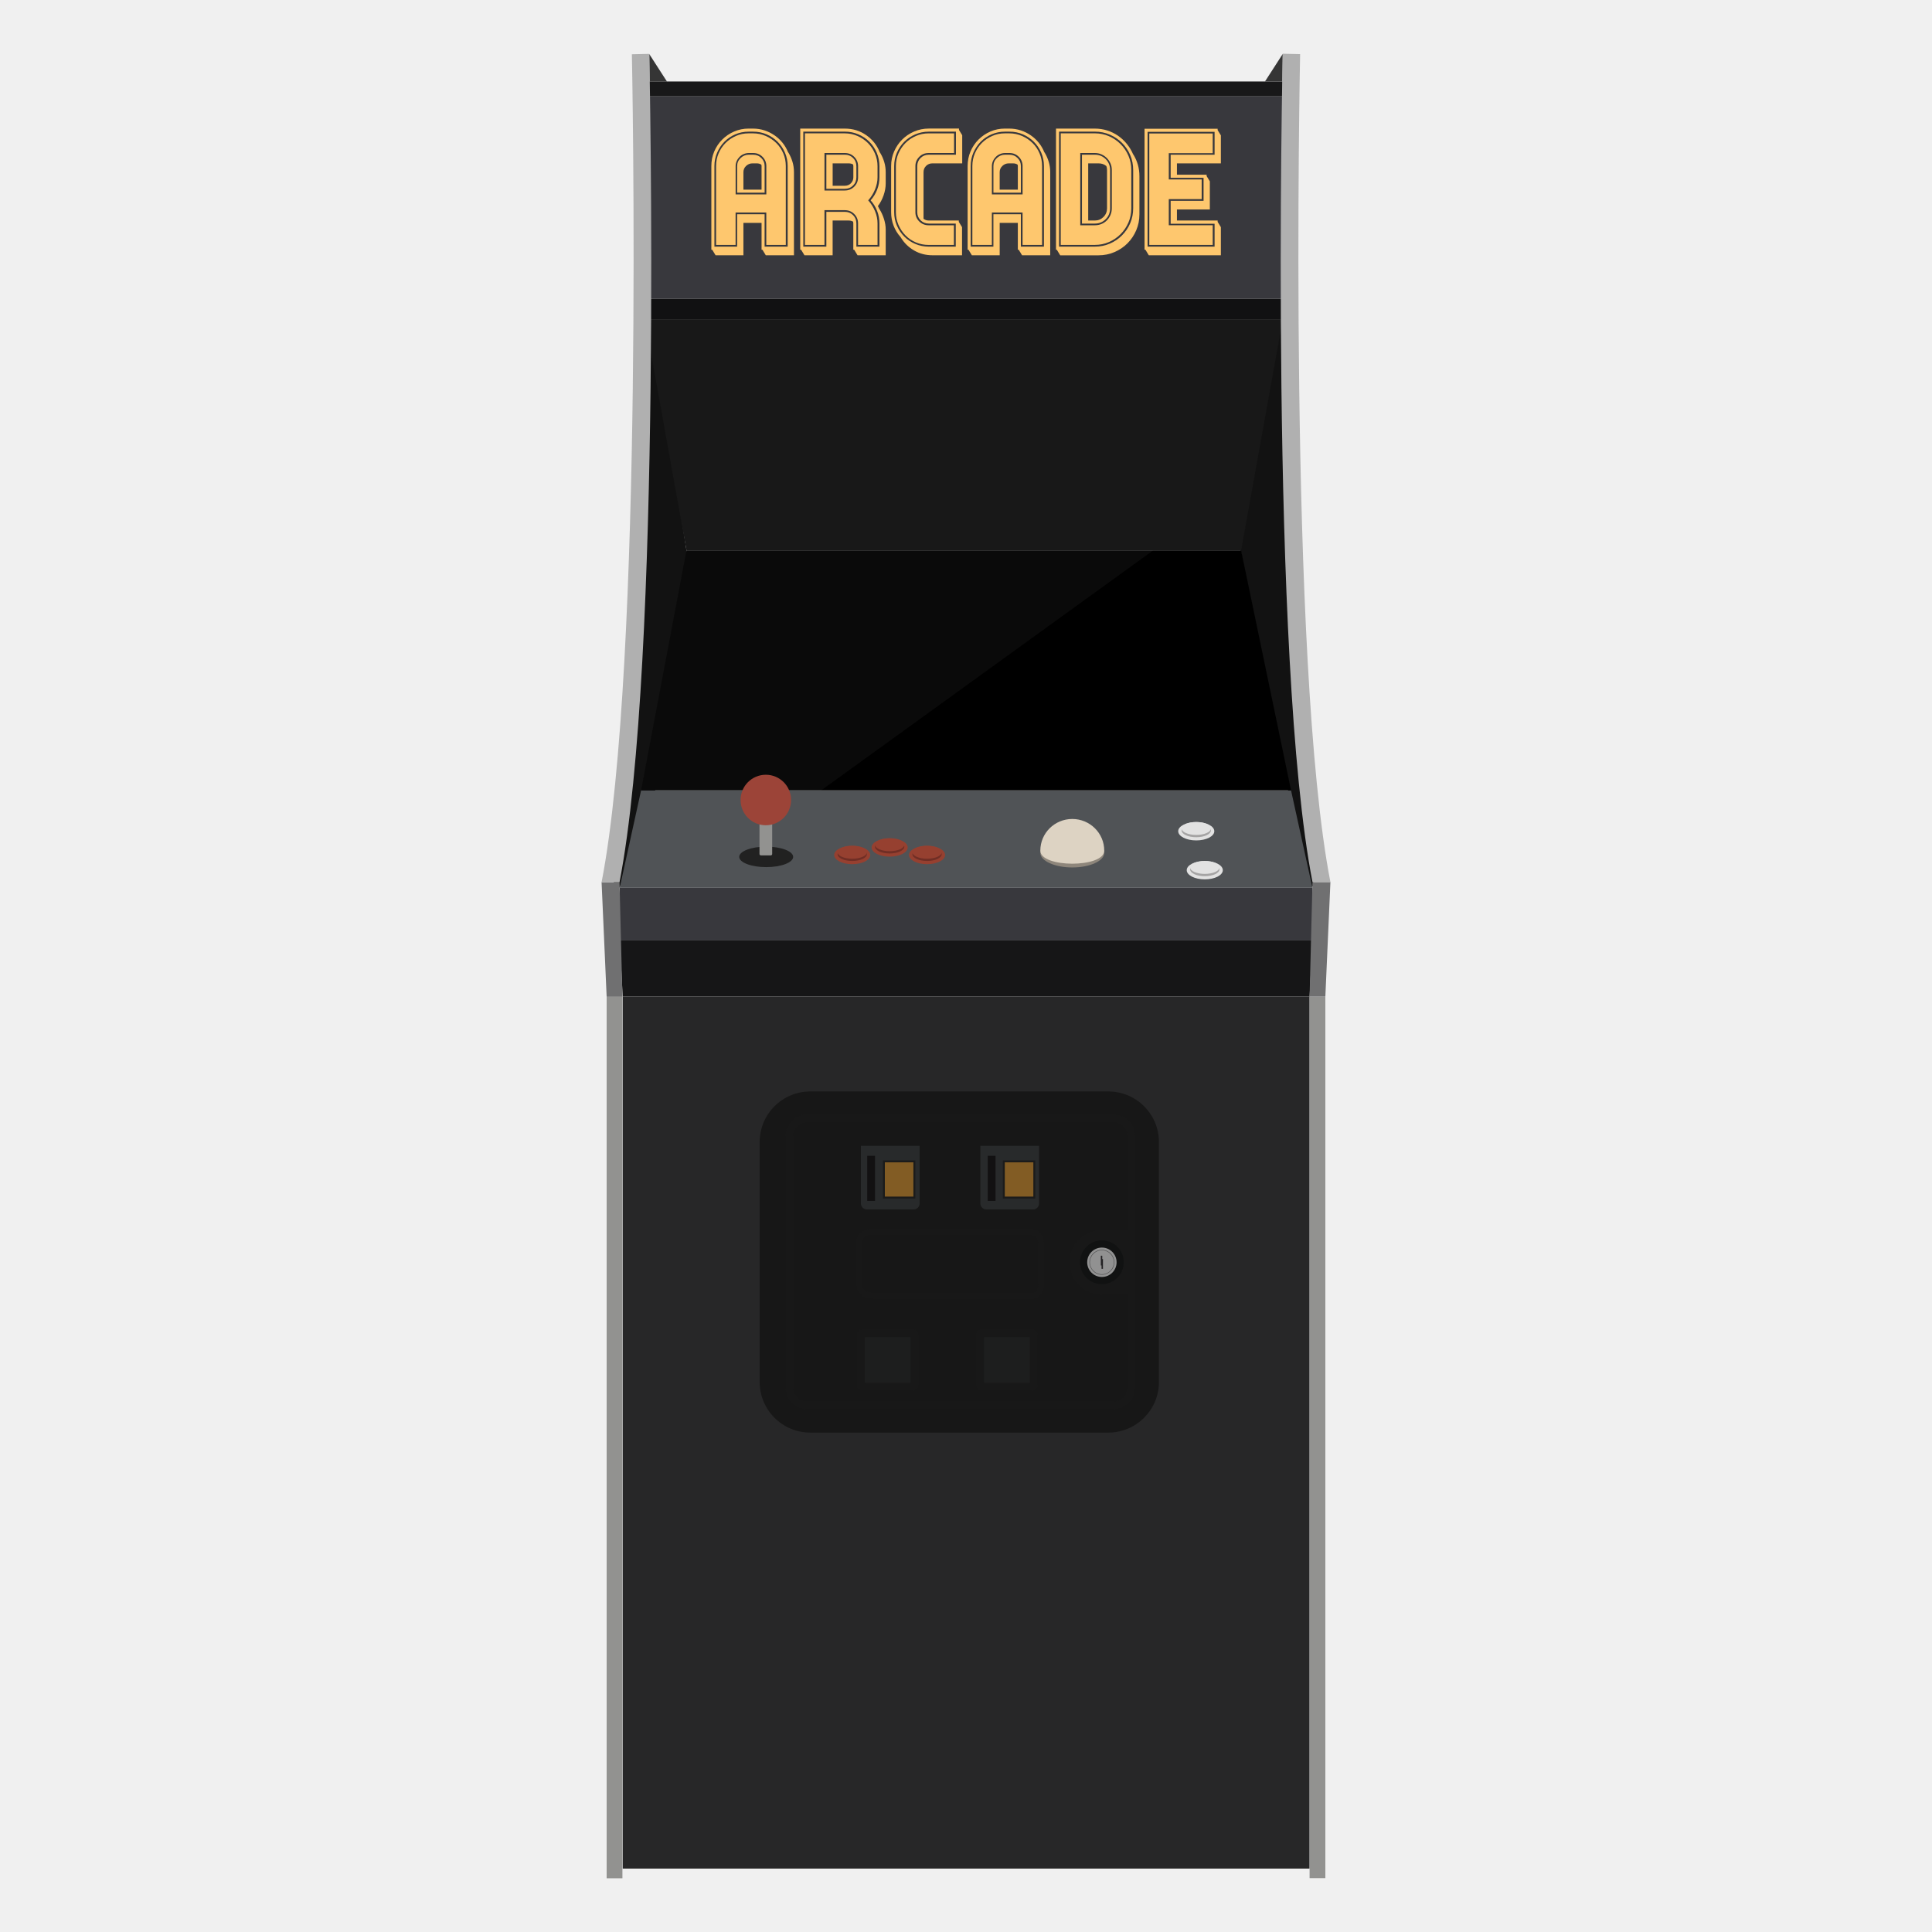
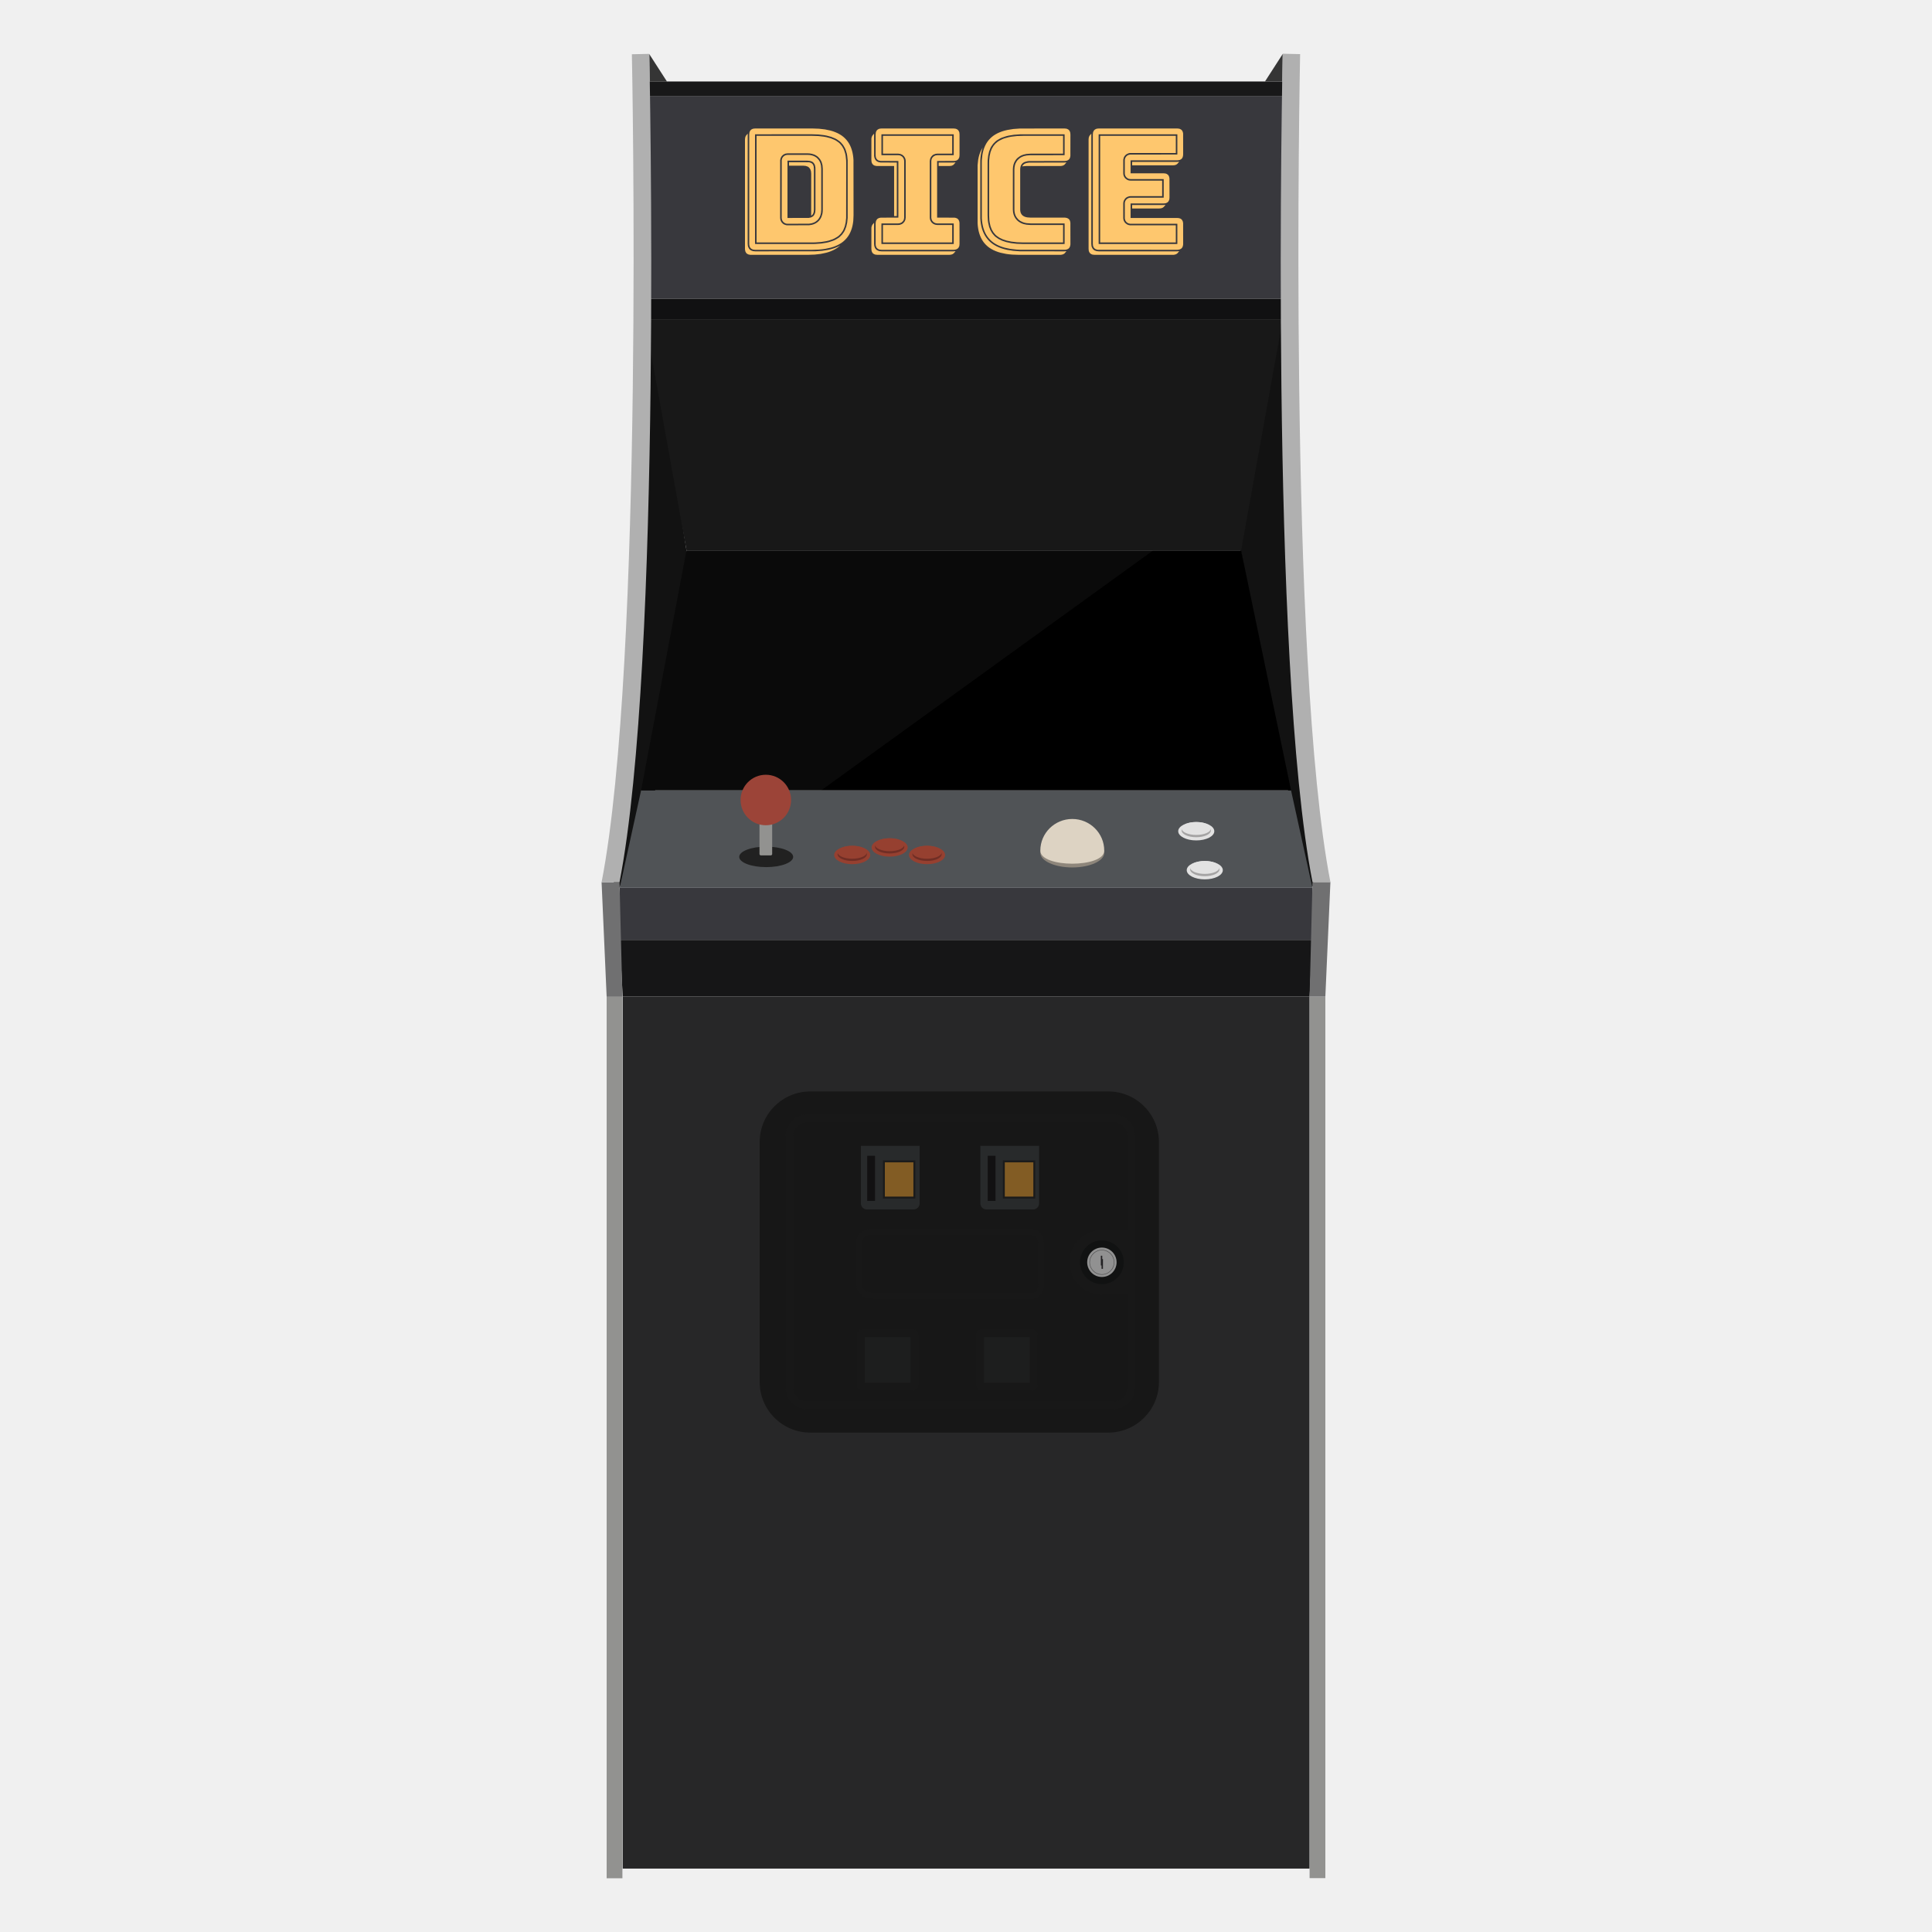
<svg xmlns="http://www.w3.org/2000/svg" id="Layer_1" data-name="Layer 1" viewBox="0 0 1000 1000">
  <defs>
    <style>
      .cls-1 {
        fill: #181818;
      }

      .cls-2 {
        fill: #282a2b;
      }

      .cls-3 {
        stroke-width: 4px;
      }

      .cls-3, .cls-4, .cls-5, .cls-6 {
        fill: none;
      }

      .cls-3, .cls-4, .cls-5, .cls-6, .cls-7 {
        stroke-miterlimit: 10;
      }

      .cls-3, .cls-4, .cls-6 {
        stroke: #181818;
      }

      .cls-8 {
        fill: #111212;
      }

      .cls-9 {
        fill: #181819;
      }

      .cls-10 {
        fill: #121212;
      }

      .cls-11 {
        fill: #272728;
      }

      .cls-12 {
        fill: #fff;
        opacity: .04;
      }

      .cls-13 {
        fill: #702e25;
      }

      .cls-14 {
        fill: #e2e2e2;
      }

      .cls-15 {
        fill: #929290;
      }

      .cls-4 {
        stroke-width: 4.07px;
      }

      .cls-16 {
        fill: #222123;
      }

      .cls-5 {
        stroke: #4c4c4d;
        stroke-width: .25px;
      }

      .cls-17 {
        fill: #919191;
      }

      .cls-18 {
        fill: #9c4438;
      }

      .cls-19 {
        fill: #505356;
      }

      .cls-20 {
        fill: #121112;
      }

      .cls-21 {
        fill: #ddd3c3;
      }

      .cls-22 {
        fill: #111112;
      }

      .cls-23 {
        fill: #a5a4a4;
      }

      .cls-24 {
        fill: #1d1e1e;
      }

      .cls-25 {
        fill: #353535;
      }

      .cls-26 {
        fill: #707071;
      }

      .cls-6 {
        stroke-width: 3px;
      }

      .cls-7 {
        fill: #825c24;
        stroke: #1b1b1b;
      }

      .cls-27 {
        fill: #964030;
      }

      .cls-28 {
        fill: #b0b0b0;
      }

      .cls-29 {
        fill: #212121;
      }

      .cls-30 {
        fill: #161617;
      }

      .cls-31 {
        fill: #8e867b;
      }

      .cls-32 {
        fill: #fec76e;
      }

      .cls-33 {
        fill: #38383d;
      }

      .cls-34 {
        fill: #171717;
      }
    </style>
  </defs>
  <polygon class="cls-10" points="355.33 284.89 358.85 354.72 320.8 459.37 317.34 459.44 323.27 411.11 326.61 357.64 331.83 259.21 334.13 175.29 338.15 175.29 355.33 284.89" />
  <polygon class="cls-10" points="642.02 284.28 676.55 458.77 680.01 458.83 674.08 410.51 670.74 357.04 665.52 258.61 665.04 159.11 659.2 174.68 642.02 284.28" />
  <rect class="cls-33" x="333.79" y="49.87" width="330.15" height="104.81" />
  <rect class="cls-9" x="333.79" y="42.18" width="330.15" height="7.69" />
  <rect class="cls-22" x="333.79" y="154.68" width="330.15" height="10.54" />
  <rect class="cls-33" x="320.8" y="459.37" width="358.54" height="27.28" />
  <rect class="cls-11" x="322.3" y="515.85" width="355.54" height="451.33" />
  <polygon class="cls-19" points="679.3 459.44 320.77 459.44 331.83 409.1 668.24 409.1 679.3 459.44" />
  <polygon class="cls-30" points="677.84 515.85 322.3 515.85 320.8 486.56 679.34 486.56 677.84 515.85" />
  <polygon class="cls-1" points="642.41 284.89 355.33 284.89 333.79 165.22 663.94 165.22 642.41 284.89" />
  <rect class="cls-15" x="677.84" y="515.85" width="8.16" height="456.27" />
  <polygon class="cls-26" points="686 515.85 677.84 515.85 679.34 456.57 688.62 456.57 686 515.85" />
  <polygon class="cls-25" points="654.75 42.18 663.94 27.92 663.78 42.18 654.75 42.18" />
  <path class="cls-28" d="M679.34,456.57c-22.28-114.62-15.47-425.62-15.4-428.76l9,.2c-.07,3.13-6.41,314.88,15.68,428.56h-9.28Z" />
  <rect class="cls-15" x="314" y="515.91" width="8.16" height="456.27" transform="translate(636.16 1488.1) rotate(-180)" />
  <polygon class="cls-26" points="314 515.91 322.16 515.91 320.66 456.64 311.38 456.64 314 515.91" />
  <polygon class="cls-25" points="345.25 42.25 336.06 27.98 336.22 42.25 345.25 42.25" />
  <path class="cls-28" d="M320.66,456.64c22.28-114.62,15.47-425.62,15.4-428.76l-9,.2c.07,3.13,6.41,314.88-15.68,428.56h9.28Z" />
  <polygon points="668.24 409.1 331.83 409.1 355.32 284.89 642.4 284.89 668.24 409.1" />
  <rect class="cls-34" x="393.2" y="564.93" width="206.66" height="176.58" rx="26.2" ry="26.2" />
  <path class="cls-6" d="M535.27,670.65h-82.94c-5.08,0-7.58-2.5-7.58-5.58v-21.87c0-3.08,2.5-5.58,5.58-5.58h82.94c3.08,0,5.58,2.5,5.58,5.58v21.87c0,3.08-2.5,5.58-3.58,5.58Z" />
  <rect class="cls-3" x="408.63" y="578.83" width="176.87" height="148.56" rx="9.1" ry="9.1" />
  <path class="cls-1" d="M587.11,653.35c0-3.26-.95-6.29-2.55-8.87v-7.9h-14.21c-9.26,0-16.77,7.51-16.77,16.77s7.51,16.77,16.77,16.77h14.21v-7.9c1.61-2.57,2.55-5.61,2.55-8.87Z" />
  <path class="cls-2" d="M507.42,593.08h30.41v29.82c0,1.72-1.4,3.11-3.11,3.11h-24.18c-1.72,0-3.11-1.4-3.11-3.11v-29.82h0Z" />
  <path class="cls-2" d="M445.59,593.08h30.41v29.82c0,1.72-1.4,3.11-3.11,3.11h-24.18c-1.72,0-3.11-1.4-3.11-3.11v-29.82h0Z" />
  <circle class="cls-8" cx="570.34" cy="653.35" r="11.33" />
  <circle class="cls-17" cx="570.34" cy="653.35" r="7.61" />
  <circle class="cls-5" cx="570.34" cy="653.35" r="6.32" />
  <rect class="cls-7" x="457.5" y="601.12" width="15.78" height="18.74" />
  <rect class="cls-7" x="519.58" y="601.12" width="15.78" height="18.74" />
  <rect class="cls-20" x="448.87" y="598.24" width="4.04" height="23.35" />
  <ellipse class="cls-31" cx="555.02" cy="441.44" rx="16.54" ry="7.55" />
  <rect class="cls-20" x="511.24" y="598.24" width="4.04" height="23.35" />
  <rect class="cls-24" x="445.83" y="690.24" width="27.48" height="26.78" />
  <rect class="cls-24" x="507.42" y="690.24" width="27.48" height="26.78" />
  <rect class="cls-4" x="445.59" y="690.04" width="27.72" height="27.72" rx=".75" ry=".75" />
  <rect class="cls-4" x="507.3" y="690.04" width="27.72" height="27.72" rx=".75" ry=".75" />
  <ellipse class="cls-27" cx="441.11" cy="442.54" rx="9.34" ry="4.76" />
  <ellipse class="cls-29" cx="396.58" cy="443.52" rx="13.96" ry="5.3" />
  <ellipse class="cls-13" cx="441.11" cy="442.14" rx="7.58" ry="3.5" />
  <ellipse class="cls-27" cx="441.11" cy="441.13" rx="7.58" ry="3.34" />
  <ellipse class="cls-27" cx="479.84" cy="442.54" rx="9.34" ry="4.76" />
  <ellipse class="cls-13" cx="479.84" cy="442.14" rx="7.58" ry="3.5" />
  <ellipse class="cls-27" cx="479.84" cy="441.13" rx="7.58" ry="3.34" />
  <ellipse class="cls-14" cx="619.18" cy="430.24" rx="9.34" ry="4.76" />
  <ellipse class="cls-23" cx="619.18" cy="429.84" rx="7.58" ry="3.5" />
  <ellipse class="cls-14" cx="619.18" cy="428.82" rx="7.58" ry="3.34" />
  <ellipse class="cls-14" cx="623.59" cy="450.4" rx="9.34" ry="4.76" />
  <ellipse class="cls-23" cx="623.59" cy="450.01" rx="7.58" ry="3.5" />
  <ellipse class="cls-14" cx="623.59" cy="448.99" rx="7.58" ry="3.34" />
  <ellipse class="cls-27" cx="460.48" cy="438.64" rx="9.34" ry="4.76" />
  <ellipse class="cls-13" cx="460.48" cy="438.25" rx="7.58" ry="3.5" />
  <ellipse class="cls-27" cx="460.48" cy="437.23" rx="7.58" ry="3.34" />
  <rect class="cls-15" x="393.11" y="419.46" width="6.57" height="23.29" rx=".72" ry=".72" />
  <path class="cls-21" d="M571.56,440.27c0,9.04-33.09,9.04-33.09,0s7.41-16.37,16.54-16.37,16.54,7.33,16.54,16.37Z" />
  <polygon class="cls-12" points="596.89 284.89 425.03 409.1 331.83 409.1 355.32 284.89 596.89 284.89" />
  <g>
-     <path class="cls-32" d="M389.8,66.56c2.05,0,4.01.31,5.88.92,1.87.61,3.6,1.46,5.18,2.55,1.58,1.08,2.97,2.37,4.17,3.86,1.2,1.49,2.15,3.12,2.85,4.87l.26.35c.88,1.46,1.56,3.03,2.06,4.7.5,1.67.75,3.44.75,5.31v43.02h-14.57l-1.76-2.9h-.44v-13.87h-9.39v16.77h-14.4l-1.76-2.9h-.44v-43.28c0-2.69.5-5.21,1.49-7.55.99-2.34,2.37-4.39,4.13-6.15s3.8-3.15,6.15-4.17c2.34-1.02,4.86-1.54,7.55-1.54h2.28ZM389.09,68.14h-1.58c-2.46,0-4.77.47-6.94,1.4-2.17.94-4.04,2.21-5.62,3.82-1.58,1.61-2.84,3.5-3.77,5.66-.94,2.17-1.4,4.48-1.4,6.94v41.7h11.76v-16.77h14.22v16.77h11.94v-41.7c0-2.46-.47-4.77-1.4-6.94-.94-2.16-2.21-4.05-3.82-5.66-1.61-1.61-3.5-2.88-5.66-3.82-2.17-.94-4.51-1.4-7.02-1.4h-.7ZM389.75,69.02c2.33,0,4.54.45,6.61,1.36,2.07.91,3.88,2.12,5.43,3.64,1.55,1.52,2.76,3.31,3.63,5.35.88,2.05,1.31,4.24,1.31,6.58v40.82h-10.1v-16.77h-15.89v16.77h-10.1v-40.82c0-2.34.44-4.53,1.31-6.58.88-2.05,2.07-3.83,3.59-5.35,1.52-1.52,3.3-2.74,5.34-3.64,2.04-.91,4.23-1.36,6.57-1.36h2.28ZM387.57,79.2c-.87,0-1.73.18-2.58.53-.84.35-1.57.83-2.18,1.45-.61.61-1.11,1.33-1.48,2.15-.38.82-.57,1.7-.57,2.63v14.66h15.89v-14.66c0-1.87-.66-3.47-1.96-4.78-1.31-1.32-2.93-1.98-4.85-1.98h-2.27ZM389.8,80.08c1.7,0,3.12.57,4.26,1.71s1.71,2.53,1.71,4.17v13.78h-14.22v-13.78c0-1.64.6-3.03,1.8-4.17,1.2-1.14,2.59-1.71,4.17-1.71h2.28ZM384.79,98.16h9.39v-12.2c0-.29-.03-.53-.09-.7-.64-.47-1.43-.7-2.37-.7h-2.28c-1.23,0-2.31.44-3.25,1.32-.94.88-1.4,1.96-1.4,3.25v9.04Z" />
-     <path class="cls-32" d="M414.64,129.24h-.44v-62.68h23.09c4.15,0,7.86,1.14,11.1,3.42,3.25,2.28,5.57,5.24,6.98,8.87l.26.35c.88,1.46,1.56,3.03,2.06,4.7.5,1.67.75,3.44.75,5.31v5.71c0,2.05-.37,4.11-1.1,6.19-.73,2.08-1.71,3.94-2.94,5.57l.61,1.23.09.18.18.26c.94,1.52,1.7,3.2,2.28,5.05.58,1.84.88,3.64.88,5.4v13.34h-14.57l-1.76-2.9h-.44v-13.61c0-.12-.02-.26-.04-.44-.03-.18-.04-.32-.04-.44-.64-.41-1.43-.61-2.37-.61h-8.25v18h-14.57l-1.76-2.9ZM455.2,115.63c0-2.22-.4-4.36-1.19-6.41-.79-2.05-1.92-3.89-3.38-5.53,1.46-1.64,2.59-3.48,3.38-5.53.79-2.05,1.19-4.18,1.19-6.41v-5.71c0-2.46-.47-4.78-1.4-6.98-.94-2.19-2.21-4.1-3.82-5.71-1.61-1.61-3.51-2.88-5.71-3.82-2.19-.94-4.52-1.4-6.98-1.4h-21.51v59.52h11.94v-18h9.57c1.7,0,3.12.57,4.26,1.71,1.14,1.14,1.71,2.56,1.71,4.26v12.03h11.94v-12.03ZM454.23,126.78h-10.1v-11.15c0-1.93-.66-3.56-1.99-4.87-1.32-1.32-2.96-1.98-4.9-1.98h-10.5v18h-10.1v-57.76h20.58c2.33,0,4.54.45,6.61,1.36,2.07.91,3.87,2.12,5.39,3.64,1.52,1.52,2.73,3.32,3.63,5.4.91,2.08,1.36,4.29,1.36,6.63v5.71c0,2.05-.43,4.13-1.27,6.23-.85,2.11-2.03,4.01-3.56,5.71,1.52,1.7,2.71,3.59,3.56,5.66.85,2.08,1.27,4.17,1.27,6.28v11.15ZM444.14,86.05c0-1.93-.66-3.56-1.99-4.87-1.32-1.32-2.96-1.98-4.9-1.98h-10.5v19.4h10.5c1.94,0,3.57-.66,4.9-1.98,1.32-1.32,1.99-2.94,1.99-4.87v-5.71ZM443.26,91.75c0,1.7-.57,3.12-1.71,4.26-1.14,1.14-2.56,1.71-4.26,1.71h-9.57v-17.65h9.57c1.7,0,3.12.57,4.26,1.71s1.71,2.56,1.71,4.26v5.71ZM441.68,86.05c0-.12-.02-.26-.04-.44-.03-.18-.04-.32-.04-.44-.64-.41-1.43-.61-2.37-.61h-8.25v11.59h6.32c1.23,0,2.27-.42,3.12-1.27s1.27-1.89,1.27-3.12v-5.71Z" />
-     <path class="cls-32" d="M496.37,67.26l1.67,2.72v14.57h-15.36c-1.35,0-2.46.44-3.34,1.32s-1.32,1.96-1.32,3.25v24.14c.76.59,1.67.88,2.72.88h15.54v.7l1.67,2.72v14.57h-15.27c-3.51,0-6.7-.83-9.57-2.5-2.87-1.67-5.15-3.91-6.85-6.72l-.18-.26c-1.52-1.7-2.71-3.64-3.56-5.84-.85-2.19-1.27-4.52-1.27-6.98v-23.88c0-2.69.51-5.21,1.54-7.55,1.02-2.34,2.41-4.39,4.17-6.15s3.82-3.15,6.19-4.17c2.37-1.02,4.9-1.54,7.59-1.54h15.63v.7ZM494.79,68.14h-14.05c-2.46,0-4.78.47-6.98,1.4-2.19.94-4.1,2.21-5.71,3.82s-2.88,3.5-3.82,5.66c-.94,2.17-1.4,4.48-1.4,6.94v23.88c0,2.46.47,4.77,1.4,6.94.94,2.17,2.21,4.05,3.82,5.66,1.61,1.61,3.51,2.88,5.71,3.82,2.19.94,4.52,1.4,6.98,1.4h13.96v-11.94h-13.96c-1.7,0-3.12-.57-4.26-1.71-1.14-1.14-1.71-2.53-1.71-4.17v-23.88c0-1.64.57-3.03,1.71-4.17,1.14-1.14,2.56-1.71,4.26-1.71h14.05v-11.94ZM493.83,79.2h-13.17c-1.93,0-3.56.66-4.87,1.98s-1.98,2.91-1.98,4.78v23.88c0,1.87.66,3.47,1.98,4.78s2.94,1.98,4.87,1.98h13.08v10.18h-13.08c-2.34,0-4.55-.44-6.62-1.32-2.07-.88-3.86-2.09-5.37-3.64-1.51-1.55-2.71-3.35-3.61-5.4-.9-2.05-1.35-4.24-1.35-6.58v-23.88c0-2.34.45-4.53,1.35-6.58.9-2.05,2.1-3.83,3.61-5.35,1.51-1.52,3.3-2.74,5.37-3.64,2.07-.91,4.27-1.36,6.62-1.36h13.17v10.18Z" />
-     <path class="cls-32" d="M522.44,66.56c2.05,0,4.01.31,5.88.92,1.87.61,3.6,1.46,5.18,2.55,1.58,1.08,2.97,2.37,4.17,3.86,1.2,1.49,2.15,3.12,2.85,4.87l.26.35c.88,1.46,1.57,3.03,2.06,4.7.5,1.67.75,3.44.75,5.31v43.02h-14.57l-1.75-2.9h-.44v-13.87h-9.39v16.77h-14.4l-1.76-2.9h-.44v-43.28c0-2.69.5-5.21,1.49-7.55,1-2.34,2.37-4.39,4.13-6.15s3.8-3.15,6.14-4.17c2.34-1.02,4.86-1.54,7.55-1.54h2.28ZM521.74,68.14h-1.58c-2.46,0-4.77.47-6.94,1.4-2.17.94-4.04,2.21-5.62,3.82-1.58,1.61-2.84,3.5-3.78,5.66-.94,2.17-1.4,4.48-1.4,6.94v41.7h11.76v-16.77h14.22v16.77h11.94v-41.7c0-2.46-.47-4.77-1.4-6.94-.94-2.16-2.21-4.05-3.82-5.66-1.61-1.61-3.5-2.88-5.66-3.82-2.17-.94-4.51-1.4-7.02-1.4h-.7ZM522.4,69.02c2.33,0,4.54.45,6.61,1.36,2.07.91,3.88,2.12,5.43,3.64,1.55,1.52,2.76,3.31,3.63,5.35.88,2.05,1.31,4.24,1.31,6.58v40.82h-10.1v-16.77h-15.89v16.77h-10.1v-40.82c0-2.34.44-4.53,1.31-6.58.88-2.05,2.07-3.83,3.59-5.35,1.52-1.52,3.3-2.74,5.34-3.64,2.04-.91,4.23-1.36,6.57-1.36h2.28ZM520.21,79.2c-.88,0-1.73.18-2.58.53-.85.35-1.57.83-2.18,1.45-.61.61-1.11,1.33-1.48,2.15-.38.82-.57,1.7-.57,2.63v14.66h15.89v-14.66c0-1.87-.65-3.47-1.96-4.78-1.31-1.32-2.93-1.98-4.85-1.98h-2.27ZM522.44,80.08c1.7,0,3.12.57,4.26,1.71,1.14,1.14,1.71,2.53,1.71,4.17v13.78h-14.22v-13.78c0-1.64.6-3.03,1.8-4.17,1.2-1.14,2.59-1.71,4.17-1.71h2.28ZM517.44,98.16h9.39v-12.2c0-.29-.03-.53-.09-.7-.64-.47-1.44-.7-2.37-.7h-2.28c-1.23,0-2.31.44-3.25,1.32-.94.88-1.41,1.96-1.41,3.25v9.04Z" />
-     <path class="cls-32" d="M547.02,129.24h-.44v-62.68h20.1c2.22,0,4.36.32,6.41.97,2.05.65,3.93,1.57,5.66,2.77,1.73,1.2,3.25,2.62,4.56,4.26,1.32,1.64,2.38,3.42,3.21,5.35l.17.18c1,1.64,1.76,3.38,2.28,5.22.53,1.84.79,3.79.79,5.84v19.84c0,2.93-.56,5.68-1.67,8.25-1.11,2.58-2.62,4.81-4.52,6.72-1.9,1.9-4.14,3.41-6.72,4.52-2.58,1.11-5.33,1.67-8.25,1.67h-19.84l-1.76-2.9ZM586.53,87.98c0-2.75-.51-5.33-1.54-7.73-1.02-2.4-2.44-4.51-4.26-6.32-1.81-1.81-3.92-3.23-6.32-4.26-2.4-1.02-4.98-1.54-7.73-1.54h-18.52v59.52h18.52c2.75,0,5.33-.51,7.73-1.54,2.4-1.02,4.51-2.44,6.32-4.26s3.23-3.92,4.26-6.32c1.02-2.4,1.54-4.97,1.54-7.73v-19.84ZM585.56,107.82c0,2.63-.5,5.09-1.49,7.37-.99,2.28-2.35,4.29-4.07,6.01-1.72,1.73-3.72,3.09-6,4.08-2.28,1-4.73,1.49-7.36,1.49h-17.6v-57.76h17.6c2.63,0,5.08.5,7.36,1.49,2.28,1,4.28,2.36,6,4.08,1.72,1.73,3.08,3.73,4.07,6.01.99,2.28,1.49,4.74,1.49,7.37v19.84ZM559.14,79.2v37.4h7.55c1.23,0,2.37-.22,3.42-.66s1.98-1.05,2.77-1.84,1.42-1.73,1.89-2.81c.47-1.08.7-2.24.7-3.47v-19.84c0-1.23-.23-2.37-.7-3.42-.47-1.05-1.1-1.98-1.89-2.77-.79-.79-1.71-1.42-2.77-1.89-1.05-.47-2.19-.7-3.42-.7h-7.55ZM566.69,80.08c2.22,0,4.1.76,5.62,2.28,1.52,1.52,2.28,3.4,2.28,5.62v19.84c0,2.23-.76,4.1-2.28,5.62s-3.39,2.28-5.62,2.28h-6.67v-35.64h6.67ZM563.26,114.14h3.42c1.76,0,3.25-.61,4.48-1.84,1.23-1.23,1.84-2.72,1.84-4.48v-19.84c0-.82-.12-1.49-.35-2.02-1.11-.94-2.46-1.4-4.04-1.4h-5.36v29.58Z" />
-     <path class="cls-32" d="M630.25,114.84l1.67,2.73v14.56h-37.31l-1.76-2.9h-.44v-62.59h37.84v.7l1.67,2.72v14.49h-22.74v5.88h15.36v.7l1.67,2.72v14.57h-17.03v5.71h21.07v.71ZM605.93,115.81v-11.85h17.03v-11.94h-17.03v-11.94h22.74v-11.85h-34.68v59.43h34.68v-11.85h-22.74ZM627.7,126.78h-32.83v-57.68h32.83v10.18h-22.74v13.61h17.03v10.18h-17.03v13.52h22.74v10.18Z" />
+     <path class="cls-32" fill-rule="evenodd" d="M387.02,69.13L386.15,70.17L385.95,70.50L385.69,71.28L385.60,72.24L385.60,128.76L385.62,129.26L385.80,130.13L386.15,130.83L386.67,131.35L387.37,131.70L388.24,131.88L388.74,131.90L418.14,131.90L421.64,131.78L424.82,131.42L427.69,130.81L429.00,130.42L430.23,129.96L431.38,129.45L432.45,128.87L433.45,128.24L434.36,127.54L434.90,127.05L433.93,127.57L432.73,128.10L431.45,128.58L430.09,128.98L428.66,129.33L425.56,129.82L422.15,130.07L390.92,130.10L389.82,130.00L388.84,129.67L388.40,129.41L388.02,129.08L387.69,128.70L387.24,127.79L387.10,127.28L387.00,126.18ZM415.78,85.76L417.03,85.88L418.06,86.22L418.48,86.49L418.85,86.81L419.42,87.62L419.77,88.67L419.88,89.95L419.86,111.64L420.48,111.19L420.90,110.57L421.18,109.69L421.28,108.52L421.28,87.36L421.18,86.22L420.90,85.37L420.48,84.77L419.89,84.34L419.07,84.06L418.56,83.99L408.40,83.96L408.40,85.76ZM493.67,85.15L494.61,84.04L493.53,84.13L485.85,84.13L485.85,85.93L491.31,85.93L492.27,85.85L492.69,85.74L493.39,85.39ZM452.43,69.14L451.56,70.17L451.37,70.50L451.11,71.28L451.04,71.74L451.02,82.79L451.11,83.75L451.21,84.17L451.56,84.87L452.09,85.39L452.41,85.58L452.78,85.74L453.66,85.91L462.79,85.93L462.79,111.84L464.19,111.84L464.19,84.13L455.78,84.11L454.73,83.90L454.25,83.70L453.82,83.44L453.44,83.12L453.11,82.73L452.65,81.82L452.44,80.77ZM452.43,115.28L451.56,116.31L451.37,116.64L451.11,117.42L451.04,117.88L451.02,128.76L451.11,129.72L451.37,130.50L451.80,131.12L452.09,131.35L452.78,131.70L453.20,131.81L454.16,131.90L491.31,131.90L492.27,131.81L493.06,131.55L493.67,131.12L494.61,130.00L493.53,130.10L456.34,130.10L455.24,130.00L454.73,129.86L453.82,129.41L453.44,129.08L453.11,128.70L452.85,128.26L452.52,127.28L452.42,126.18ZM508.66,76.33L507.75,77.93L507.28,79.02L506.88,80.18L506.55,81.41L506.30,82.70L506.00,85.49L506.00,115.59L506.11,117.00L506.30,118.35L506.55,119.63L506.88,120.85L507.28,122.00L507.75,123.09L508.29,124.11L508.91,125.06L509.60,125.95L510.37,126.78L511.20,127.54L512.11,128.24L513.11,128.87L514.18,129.45L515.33,129.96L516.56,130.42L517.87,130.81L520.74,131.42L522.29,131.63L523.92,131.78L527.42,131.90L548.71,131.90L549.21,131.88L550.08,131.70L550.78,131.35L551.06,131.12L552.00,130.00L550.92,130.10L527.81,130.07L524.40,129.82L521.30,129.33L519.87,128.98L518.51,128.58L517.23,128.10L516.03,127.57L514.90,126.96L513.85,126.29L512.89,125.55L512.00,124.75L511.19,123.87L510.46,122.93L509.80,121.91L509.23,120.84L508.73,119.69L508.31,118.48L507.97,117.21L507.71,115.88L507.52,114.48L507.41,113.03L507.41,82.85L507.52,81.38L507.71,79.97L507.97,78.63L508.31,77.35ZM529.55,86.06L531.18,85.93L549.21,85.91L550.08,85.74L550.78,85.39L551.06,85.15L552.00,84.04L550.92,84.13L532.59,84.16L531.26,84.38L530.27,84.78L529.58,85.35L529.33,85.69L529.11,86.15ZM599.99,107.91L600.95,107.83L601.74,107.56L602.35,107.13L603.29,106.02L602.21,106.11L585.99,106.11L585.99,107.91ZM607.06,85.58L608.02,85.50L608.80,85.24L609.41,84.80L610.36,83.69L609.28,83.78L585.99,83.78L585.99,85.58ZM564.87,69.13L563.99,70.17L563.80,70.50L563.53,71.28L563.45,72.24L563.45,128.76L563.53,129.72L563.64,130.13L563.99,130.83L564.52,131.35L565.21,131.70L565.63,131.81L566.59,131.90L607.06,131.90L607.56,131.88L608.43,131.70L609.13,131.35L609.41,131.12L610.36,130.00L609.28,130.10L568.77,130.10L567.67,130.00L566.68,129.67L566.25,129.41L565.86,129.08L565.54,128.70L565.08,127.79L564.95,127.28L564.85,126.18Z" />
+     <path class="cls-32" fill-rule="evenodd" d="M389.98,129.21L390.94,129.30L420.34,129.30L423.84,129.18L425.47,129.03L427.02,128.82L429.89,128.21L431.20,127.82L432.43,127.36L433.58,126.85L434.65,126.27L435.65,125.64L436.56,124.94L437.39,124.18L438.16,123.35L438.85,122.46L439.47,121.51L440.01,120.49L440.48,119.40L440.88,118.25L441.21,117.03L441.46,115.75L441.65,114.40L441.79,111.51L441.76,82.81L441.65,81.40L441.46,80.05L441.21,78.77L440.88,77.55L440.48,76.40L440.01,75.31L439.47,74.29L438.85,73.34L438.16,72.45L437.39,71.62L436.56,70.86L435.65,70.16L434.65,69.53L433.58,68.95L432.43,68.44L431.20,67.98L429.89,67.59L427.02,66.98L423.84,66.62L420.34,66.50L390.94,66.50L389.98,66.59L389.57,66.70L388.87,67.05L388.35,67.57L388.15,67.90L387.89,68.68L387.80,69.64L387.80,126.16L387.82,126.66L388.00,127.53L388.35,128.23L388.87,128.75L389.57,129.10ZM390.81,126.29L390.81,69.51L420.31,69.50L423.62,69.61L426.55,69.95L427.87,70.19L430.25,70.83L432.26,71.65L433.13,72.12L434.64,73.17L435.28,73.75L436.40,75.07L437.31,76.62L437.69,77.49L438.29,79.45L438.50,80.54L438.76,82.97L438.76,112.83L438.50,115.26L438.01,117.37L437.31,119.18L436.88,119.98L435.87,121.41L434.64,122.63L433.92,123.18L432.26,124.15L431.30,124.58L429.11,125.31L427.87,125.61L425.13,126.05L422.02,126.27L420.31,126.30ZM455.40,129.21L456.36,129.30L493.51,129.30L494.02,129.28L494.89,129.10L495.59,128.75L496.11,128.23L496.46,127.53L496.57,127.12L496.65,126.16L496.63,115.28L496.46,114.41L496.11,113.71L495.59,113.19L495.26,112.99L494.47,112.73L494.02,112.66L485.05,112.64L485.05,83.33L494.02,83.31L494.89,83.14L495.26,82.98L495.59,82.79L496.11,82.27L496.46,81.57L496.57,81.15L496.65,80.19L496.65,69.64L496.57,68.68L496.46,68.27L496.11,67.57L495.59,67.05L494.89,66.70L494.47,66.59L493.51,66.50L456.36,66.50L455.40,66.59L454.98,66.70L454.29,67.05L453.76,67.57L453.57,67.90L453.31,68.68L453.22,69.64L453.22,80.19L453.31,81.15L453.41,81.57L453.76,82.27L454.29,82.79L454.61,82.98L454.98,83.14L455.86,83.31L464.99,83.33L464.99,112.64L455.86,112.66L454.98,112.84L454.29,113.19L454.00,113.43L453.57,114.04L453.31,114.82L453.22,115.78L453.24,126.66L453.41,127.53L453.76,128.23L454.29,128.75L454.98,129.10ZM456.23,126.29L456.23,115.65L464.99,115.64L465.86,115.51L466.66,115.13L467.31,114.54L467.64,114.05L467.86,113.51L467.99,112.64L467.99,83.33L467.86,82.46L467.49,81.67L466.90,81.01L466.14,80.56L465.58,80.39L464.99,80.33L456.23,80.33L456.23,69.51L493.65,69.51L493.65,80.33L485.05,80.33L484.18,80.46L483.39,80.84L482.74,81.43L482.41,81.92L482.18,82.46L482.05,83.33L482.05,112.64L482.18,113.51L482.56,114.31L483.15,114.96L483.91,115.41L484.47,115.58L485.05,115.64L493.65,115.65L493.65,126.29ZM527.83,129.27L551.41,129.28L552.28,129.10L552.98,128.75L553.50,128.23L553.85,127.53L554.03,126.66L554.05,126.16L554.03,115.28L553.85,114.41L553.70,114.04L553.50,113.71L552.98,113.19L552.28,112.84L551.41,112.66L550.91,112.64L533.38,112.64L531.75,112.52L531.05,112.38L530.42,112.18L529.87,111.91L529.38,111.59L528.98,111.22L528.65,110.78L528.39,110.29L528.20,109.73L528.09,109.12L528.05,108.45L528.05,87.69L528.09,87.00L528.20,86.36L528.39,85.79L528.65,85.27L528.98,84.82L529.38,84.42L529.87,84.09L530.42,83.82L531.75,83.46L532.53,83.36L550.91,83.33L551.41,83.31L552.28,83.14L552.98,82.79L553.50,82.27L553.70,81.94L553.85,81.57L554.03,80.70L554.05,69.64L553.96,68.68L553.70,67.90L553.50,67.57L552.98,67.05L552.28,66.70L551.87,66.59L550.91,66.50L527.83,66.53L524.49,66.77L521.47,67.26L520.07,67.59L518.76,67.98L517.53,68.44L516.38,68.95L515.31,69.53L514.31,70.16L513.40,70.86L512.57,71.62L511.80,72.45L511.11,73.34L510.49,74.30L509.95,75.33L509.48,76.42L509.08,77.58L508.75,78.81L508.50,80.10L508.20,82.89L508.17,84.38L508.20,112.99L508.31,114.40L508.50,115.75L508.75,117.03L509.08,118.25L509.48,119.40L509.95,120.49L510.49,121.51L511.11,122.46L511.80,123.35L512.57,124.18L513.40,124.94L514.31,125.64L515.31,126.27L516.38,126.85L517.53,127.36L518.76,127.82L520.07,128.21L522.94,128.82L526.12,129.18ZM526.34,126.19L523.41,125.85L520.85,125.31L518.66,124.58L516.83,123.68L515.32,122.63L514.68,122.05L513.56,120.73L512.65,119.18L511.95,117.37L511.46,115.26L511.30,114.08L511.17,111.47L511.17,84.42L511.20,83.04L511.46,80.59L511.95,78.46L512.65,76.63L513.08,75.82L514.10,74.39L515.32,73.17L516.04,72.62L517.70,71.65L518.66,71.22L520.85,70.49L522.09,70.19L524.83,69.75L527.94,69.53L551.04,69.51L551.04,80.33L533.27,80.34L531.40,80.48L530.09,80.76L529.46,80.98L528.54,81.40L527.68,81.96L526.72,82.85L526.23,83.50L525.61,84.65L525.35,85.45L525.14,86.48L525.05,87.69L525.06,108.62L525.14,109.66L525.36,110.68L525.63,111.46L526.11,112.39L526.94,113.41L527.53,113.95L528.20,114.41L529.49,115.03L530.44,115.32L531.41,115.51L533.38,115.64L551.04,115.65L551.04,126.29L529.65,126.30ZM568.29,129.28L609.26,129.30L609.76,129.28L610.63,129.10L611.33,128.75L611.85,128.23L612.20,127.53L612.38,126.66L612.40,126.16L612.38,115.45L612.20,114.58L611.85,113.88L611.33,113.36L611.00,113.16L610.22,112.90L609.26,112.82L585.19,112.82L585.19,105.31L602.19,105.31L603.15,105.23L603.57,105.12L604.27,104.77L604.79,104.25L605.14,103.55L605.25,103.13L605.33,102.17L605.31,92.34L605.14,91.47L604.79,90.77L604.55,90.49L603.94,90.05L603.57,89.90L603.15,89.79L602.19,89.70L585.19,89.70L585.19,82.98L609.26,82.98L609.76,82.96L610.63,82.79L611.33,82.44L611.85,81.92L612.05,81.59L612.31,80.80L612.40,79.84L612.38,69.14L612.31,68.68L612.05,67.90L611.85,67.57L611.33,67.05L610.63,66.70L610.22,66.59L609.26,66.50L568.79,66.50L567.83,66.59L567.41,66.70L566.72,67.05L566.19,67.57L565.84,68.27L565.73,68.68L565.65,69.64L565.65,126.16L565.73,127.12L565.84,127.53L566.19,128.23L566.72,128.75L567.04,128.95L567.83,129.21ZM568.66,126.29L568.66,69.51L609.39,69.51L609.39,79.98L584.89,80.00L584.04,80.21L583.52,80.49L583.06,80.86L582.69,81.32L582.41,81.84L582.24,82.40L582.19,82.98L582.19,89.70L582.24,90.29L582.41,90.85L582.69,91.37L583.06,91.82L583.77,92.35L584.31,92.57L585.19,92.70L602.13,92.70L602.33,92.71L602.33,92.91L602.33,102.31L585.19,102.31L584.60,102.37L584.04,102.54L583.52,102.82L583.06,103.19L582.69,103.65L582.41,104.17L582.24,104.73L582.19,105.31L582.20,113.11L582.41,113.96L582.69,114.48L583.06,114.94L583.52,115.31L584.04,115.59L584.89,115.80L609.39,115.82L609.39,126.29ZM569.45,125.50L608.60,125.50L608.60,116.62L584.81,116.60L584.08,116.45L583.39,116.17L582.50,115.50L582.03,114.93L581.67,114.27L581.46,113.56L581.39,112.82L581.39,105.31L581.46,104.57L581.67,103.86L582.25,102.90L582.77,102.38L583.39,101.96L584.44,101.59L585.19,101.51L601.53,101.51L601.53,93.50L584.81,93.48L584.08,93.34L583.39,93.05L582.50,92.39L582.03,91.81L581.67,91.16L581.46,90.44L581.39,89.70L581.40,82.61L581.67,81.53L582.03,80.87L582.50,80.30L583.07,79.83L584.08,79.35L584.81,79.20L608.60,79.19L608.60,70.30L569.45,70.30ZM526.40,125.39L529.66,125.50L550.25,125.50L550.25,116.44L533.25,116.44L531.33,116.30L529.88,115.99L529.25,115.79L528.24,115.35L527.28,114.76L526.39,114.00L525.62,113.08L525.02,112.05L524.60,110.94L524.35,109.80L524.25,108.45L524.26,87.49L524.35,86.35L524.58,85.20L524.99,84.08L525.58,83.03L526.11,82.32L526.74,81.69L527.94,80.82L528.74,80.41L529.83,80.01L531.31,79.68L533.38,79.53L550.25,79.53L550.25,70.30L529.66,70.30L526.40,70.41L523.54,70.74L522.25,70.98L519.97,71.59L518.96,71.96L517.23,72.81L516.50,73.28L515.25,74.32L514.22,75.54L513.38,76.98L512.71,78.69L512.25,80.72L512.00,83.08L511.97,84.43L511.97,111.46L512.09,114.00L512.25,115.12L512.71,117.13L513.37,118.83L514.21,120.26L515.24,121.48L515.84,122.02L517.23,122.99L518.96,123.84L521.06,124.54L523.54,125.06ZM457.02,125.50L492.85,125.50L492.85,116.44L485.05,116.44L483.95,116.28L482.94,115.80L482.12,115.05L481.54,114.09L481.33,113.38L481.25,112.64L481.25,83.33L481.42,82.23L481.89,81.22L482.64,80.40L483.26,79.98L484.31,79.61L485.05,79.53L492.85,79.53L492.85,70.30L457.02,70.30L457.02,79.53L464.99,79.53L466.10,79.70L467.10,80.17L467.93,80.92L468.50,81.88L468.72,82.59L468.79,83.33L468.79,112.64L468.63,113.74L468.15,114.75L467.40,115.58L466.78,115.99L465.73,116.37L464.99,116.44L457.02,116.44ZM391.60,125.50L420.30,125.50L421.99,125.47L425.04,125.25L427.71,124.82L428.90,124.54L431.00,123.84L431.91,123.43L433.46,122.52L434.12,122.02L435.26,120.90L436.19,119.58L436.59,118.83L437.25,117.13L437.71,115.12L437.96,112.79L437.99,84.34L437.96,83.01L437.71,80.68L437.51,79.63L436.94,77.78L436.59,76.97L435.75,75.54L434.72,74.32L434.12,73.78L432.73,72.81L431.91,72.37L429.99,71.59L427.71,70.98L426.42,70.74L423.56,70.41L420.30,70.30L391.60,70.30ZM418.81,116.58L407.60,116.62L406.86,116.54L405.81,116.17L405.19,115.75L404.44,114.93L403.96,113.92L403.80,112.82L403.82,82.79L404.09,81.71L404.66,80.75L405.49,80.00L406.50,79.52L407.60,79.36L417.98,79.36L419.18,79.43L420.22,79.61L421.25,79.92L421.99,80.24L422.93,80.82L423.54,81.33L424.48,82.40L425.03,83.34L425.35,84.09L425.73,85.54L425.88,87.35L425.88,108.54L425.82,109.74L425.65,110.78L425.16,112.31L424.66,113.26L424.01,114.14L423.20,114.92L422.27,115.56L421.27,116.04L420.24,116.36ZM418.77,115.78L420.03,115.59L420.96,115.30L421.65,115.00L422.28,114.62L423.04,114.00L423.70,113.25L424.22,112.41L424.61,111.51L424.94,110.25L425.08,108.54L425.08,87.35L424.94,85.65L424.61,84.39L424.32,83.70L423.82,82.86L423.02,81.94L422.46,81.46L421.63,80.96L420.94,80.66L420.01,80.38L419.07,80.22L417.98,80.16L407.60,80.16L406.73,80.29L405.93,80.67L405.28,81.26L404.83,82.01L404.62,82.87L404.60,112.82L404.73,113.69L405.11,114.48L405.70,115.13L406.45,115.59L407.02,115.76L407.60,115.82ZM418.64,112.79L407.60,112.82L407.60,83.16L417.98,83.16L419.23,83.28L420.26,83.62L420.68,83.89L421.05,84.21L421.62,85.02L421.82,85.51L422.05,86.68L422.08,87.35L422.08,108.54L421.97,109.85L421.82,110.41L421.37,111.36L421.05,111.75L420.68,112.07L419.77,112.55Z" />
  </g>
  <circle class="cls-18" cx="396.39" cy="414.08" r="13.07" />
  <rect class="cls-16" x="569.79" y="649.95" width=".73" height="5.05" />
  <rect class="cls-16" x="570.16" y="651.7" width=".73" height="5.05" />
</svg>
